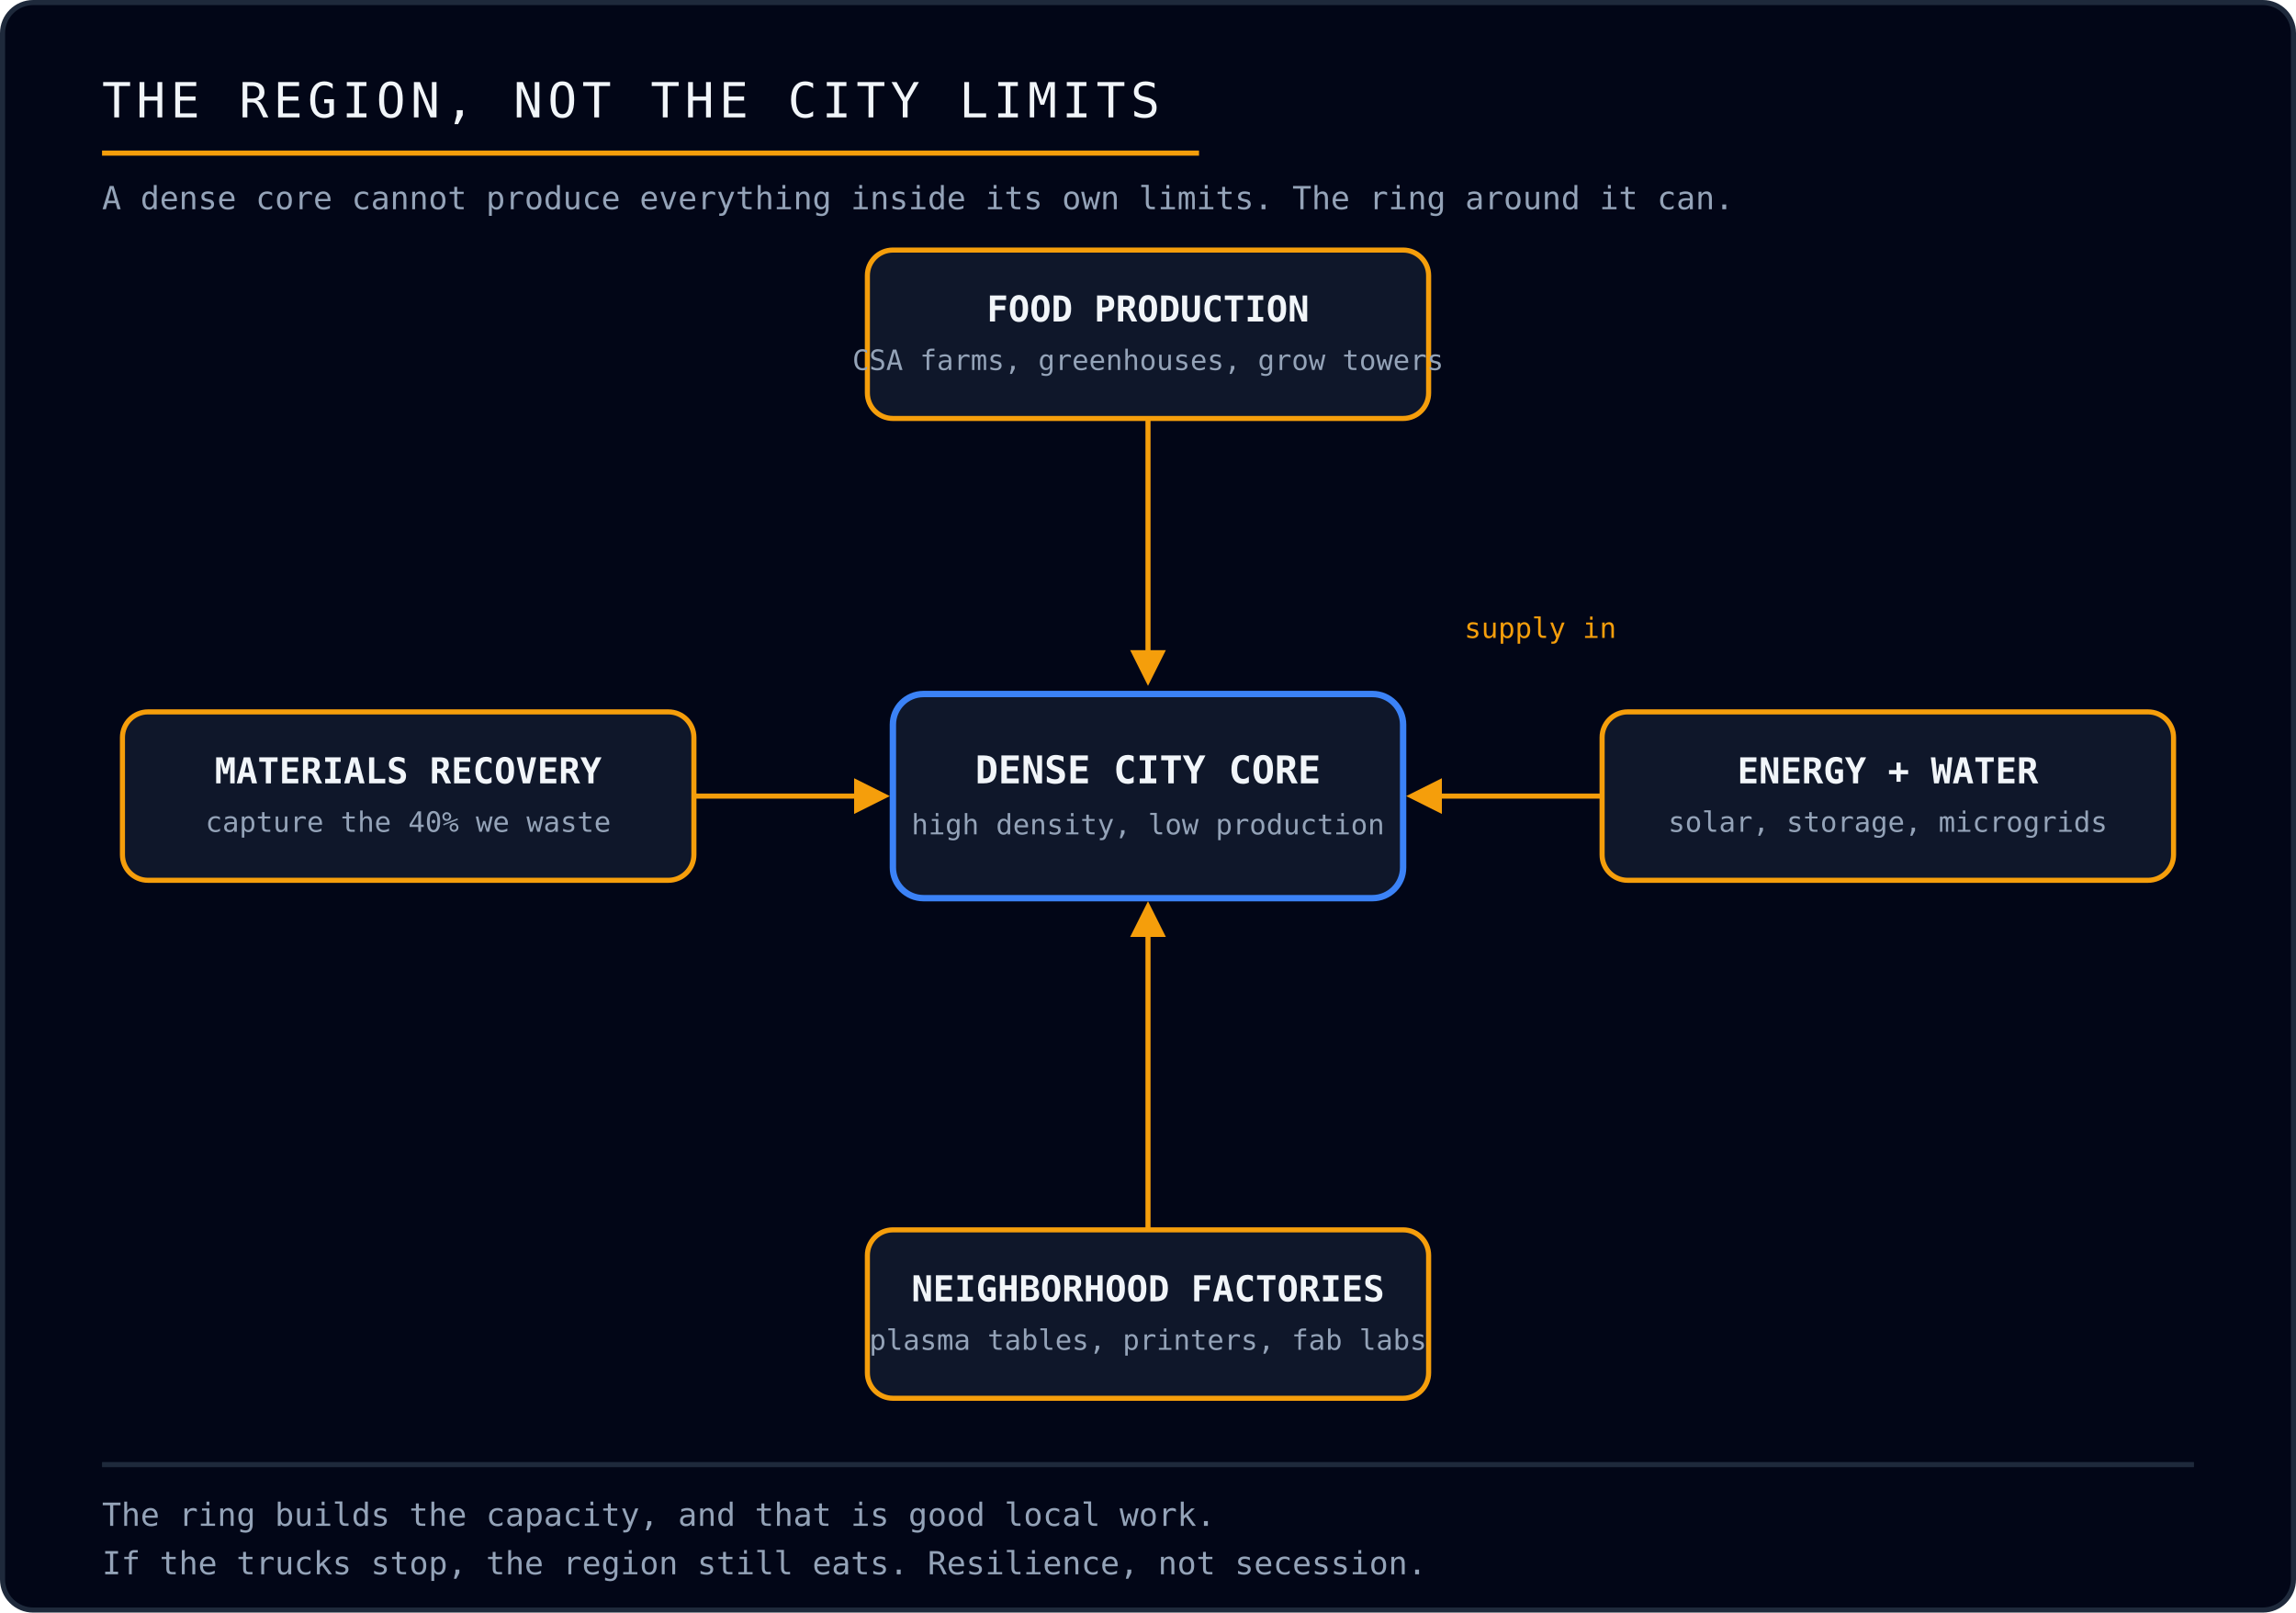
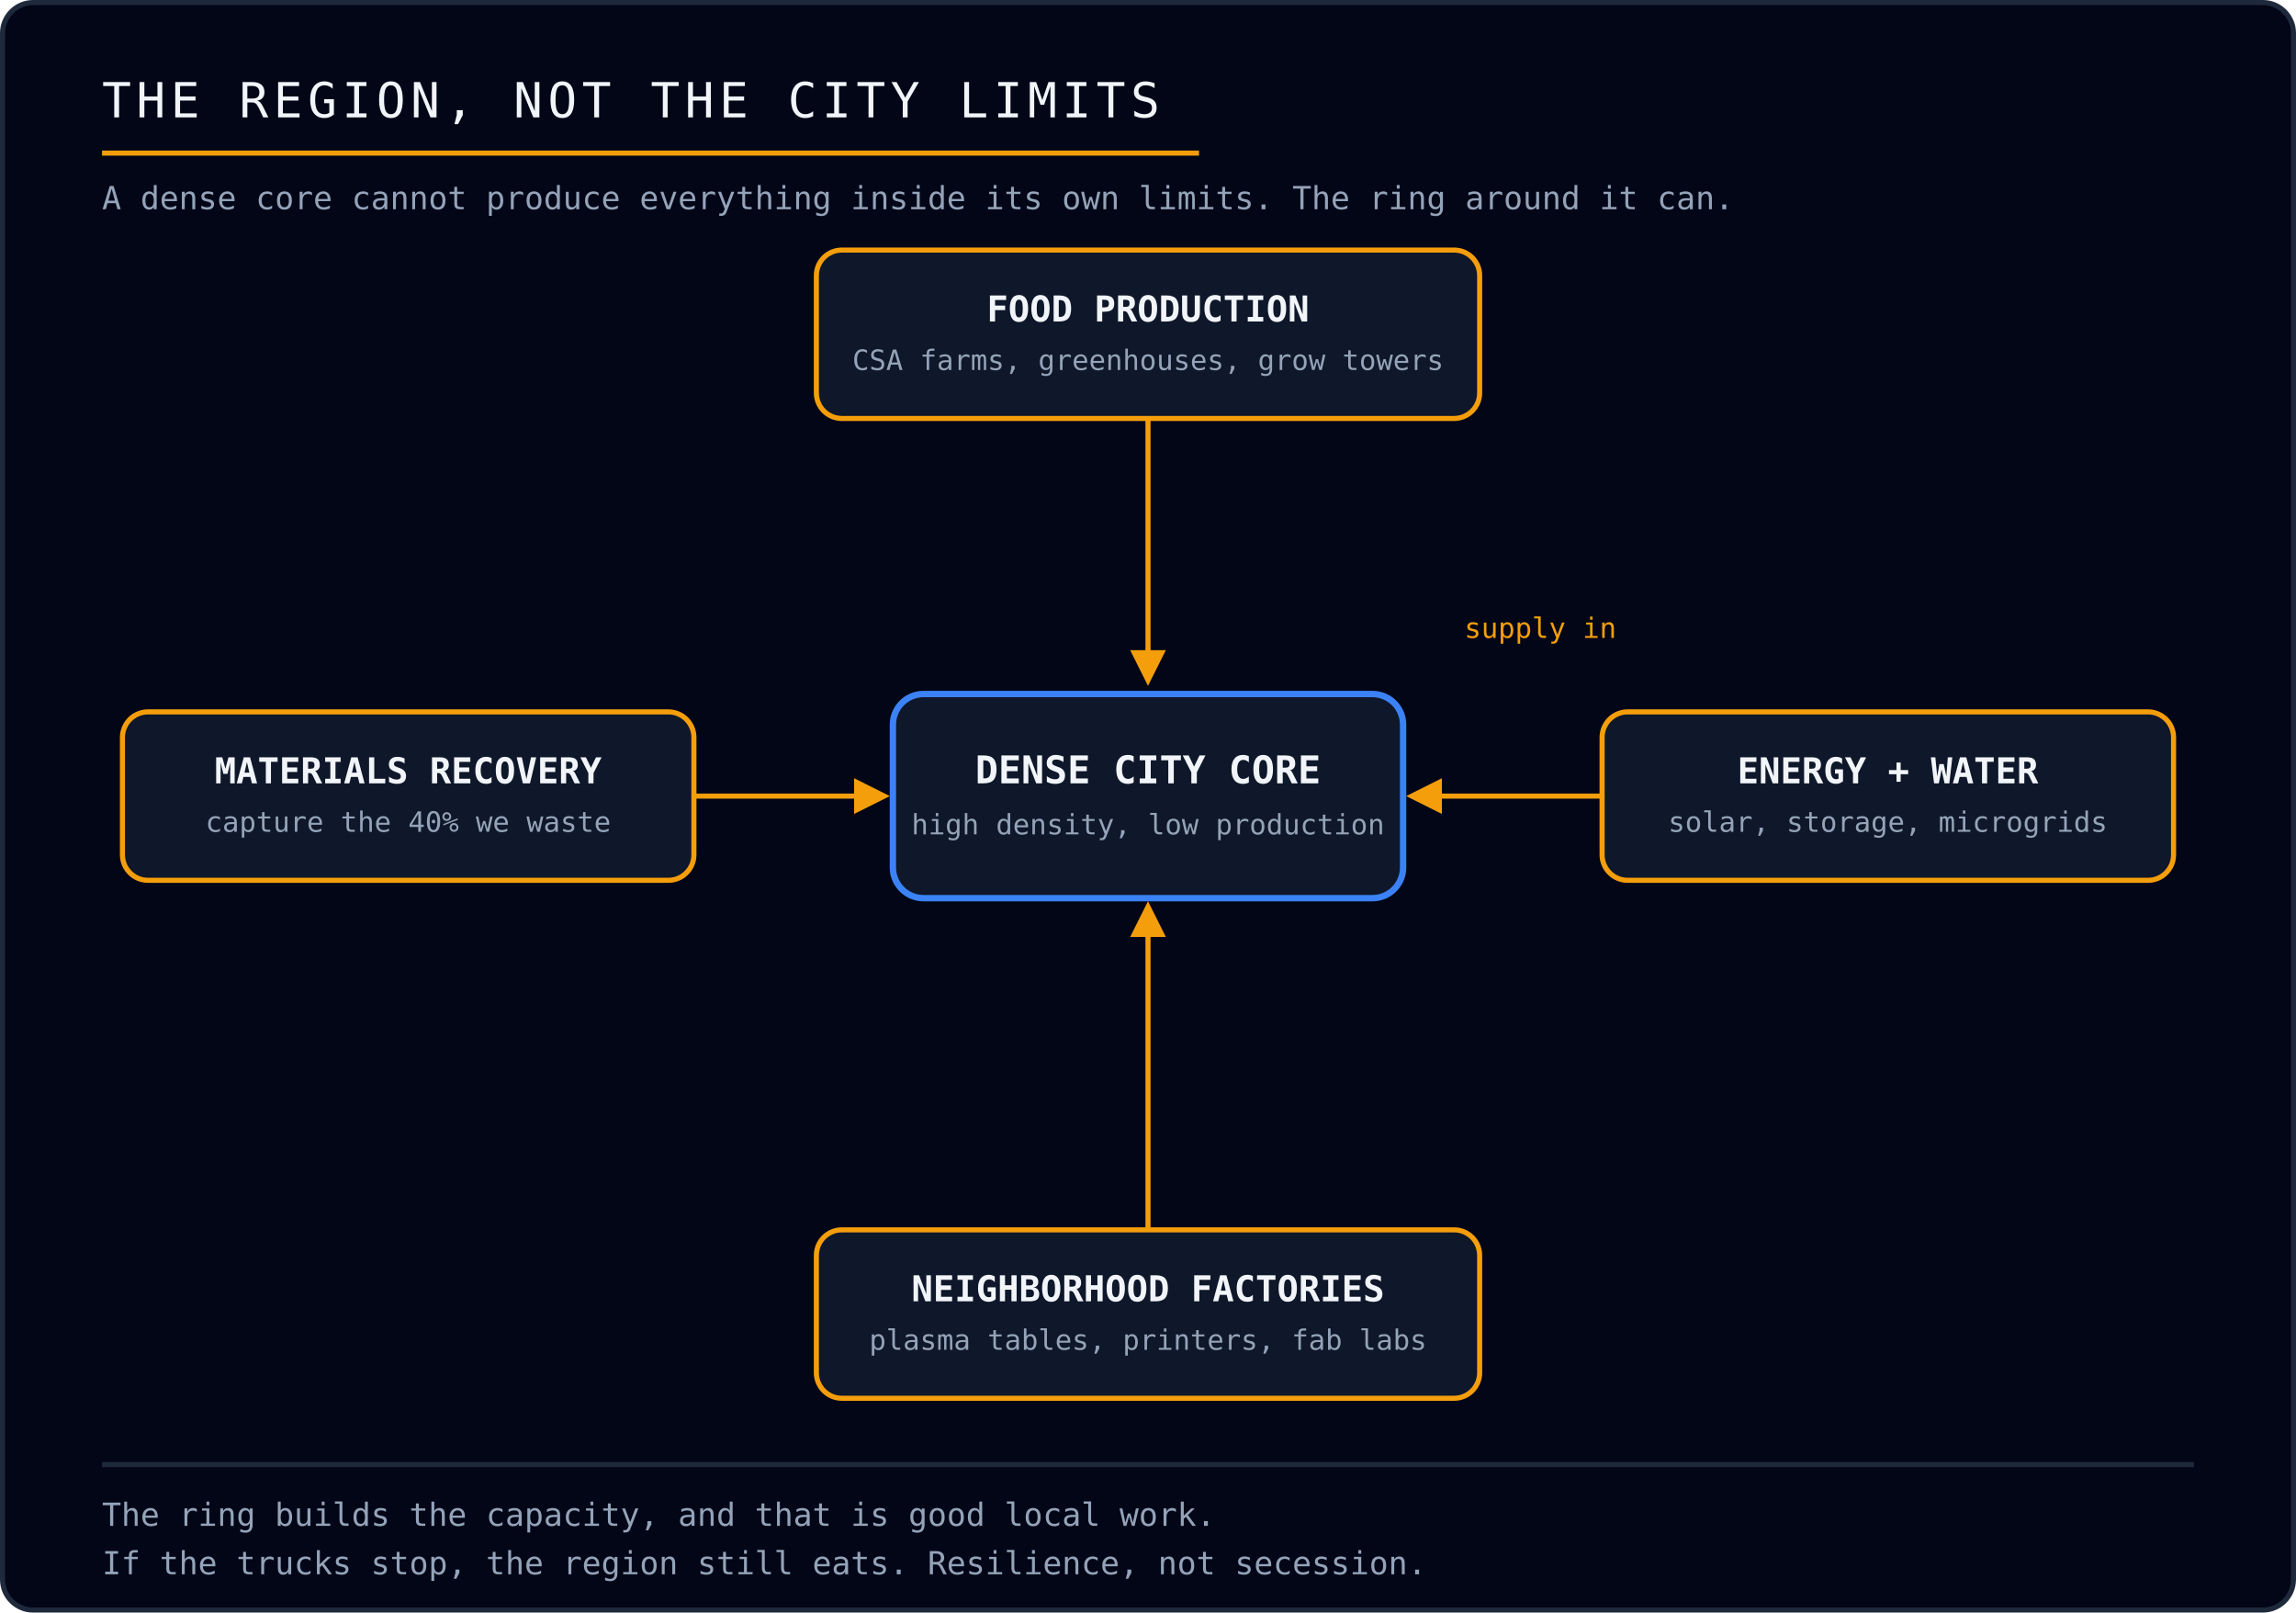
<svg xmlns="http://www.w3.org/2000/svg" viewBox="0 0 900 632" font-family="'JetBrains Mono','SFMono-Regular',Menlo,Consolas,monospace">
  <defs>
    <marker id="sa" viewBox="0 0 10 10" refX="8" refY="5" markerWidth="7" markerHeight="7" orient="auto-start-reverse">
      <path d="M0,0L10,5L0,10z" fill="#f59e0b" />
    </marker>
  </defs>
  <rect x="1" y="1" width="898" height="630" rx="12" fill="#020617" stroke="#1e293b" stroke-width="2" />
  <text x="40" y="46" font-size="19" letter-spacing="2" fill="#f1f5f9">THE REGION, NOT THE CITY LIMITS</text>
  <line x1="40" y1="60" x2="470" y2="60" stroke="#f59e0b" stroke-width="2" />
  <text x="40" y="82" font-size="12.5" fill="#94a3b8">A dense core cannot produce everything inside its own limits. The ring around it can.</text>
  <line x1="450" y1="164" x2="450" y2="266" stroke="#f59e0b" stroke-width="2" marker-end="url(#sa)" />
  <line x1="450" y1="482" x2="450" y2="356" stroke="#f59e0b" stroke-width="2" marker-end="url(#sa)" />
  <line x1="272" y1="312" x2="346" y2="312" stroke="#f59e0b" stroke-width="2" marker-end="url(#sa)" />
  <line x1="628" y1="312" x2="554" y2="312" stroke="#f59e0b" stroke-width="2" marker-end="url(#sa)" />
  <rect x="350" y="272" width="200" height="80" rx="12" fill="#0f172a" stroke="#3b82f6" stroke-width="2.5" />
  <text x="450" y="307" font-size="15" font-weight="600" fill="#f1f5f9" text-anchor="middle">DENSE CITY CORE</text>
  <text x="450" y="327" font-size="11" fill="#94a3b8" text-anchor="middle">high density, low production</text>
-   <rect x="340" y="98" width="220" height="66" rx="10" fill="#0f172a" stroke="#f59e0b" stroke-width="2" />
+   <rect x="320" y="98" width="260" height="66" rx="10" fill="#0f172a" stroke="#f59e0b" stroke-width="2" />
  <text x="450" y="126" font-size="14" font-weight="600" fill="#f1f5f9" text-anchor="middle">FOOD PRODUCTION</text>
  <text x="450" y="145" font-size="11" fill="#94a3b8" text-anchor="middle">CSA farms, greenhouses, grow towers</text>
-   <rect x="340" y="482" width="220" height="66" rx="10" fill="#0f172a" stroke="#f59e0b" stroke-width="2" />
+   <rect x="320" y="482" width="260" height="66" rx="10" fill="#0f172a" stroke="#f59e0b" stroke-width="2" />
  <text x="450" y="510" font-size="14" font-weight="600" fill="#f1f5f9" text-anchor="middle">NEIGHBORHOOD FACTORIES</text>
  <text x="450" y="529" font-size="11" fill="#94a3b8" text-anchor="middle">plasma tables, printers, fab labs</text>
  <rect x="48" y="279" width="224" height="66" rx="10" fill="#0f172a" stroke="#f59e0b" stroke-width="2" />
  <text x="160" y="307" font-size="14" font-weight="600" fill="#f1f5f9" text-anchor="middle">MATERIALS RECOVERY</text>
  <text x="160" y="326" font-size="11" fill="#94a3b8" text-anchor="middle">capture the 40% we waste</text>
  <rect x="628" y="279" width="224" height="66" rx="10" fill="#0f172a" stroke="#f59e0b" stroke-width="2" />
  <text x="740" y="307" font-size="14" font-weight="600" fill="#f1f5f9" text-anchor="middle">ENERGY + WATER</text>
  <text x="740" y="326" font-size="11" fill="#94a3b8" text-anchor="middle">solar, storage, microgrids</text>
  <text x="574" y="250" font-size="11" fill="#f59e0b">supply in</text>
  <line x1="40" y1="574" x2="860" y2="574" stroke="#1e293b" stroke-width="2" />
  <text x="40" y="598" font-size="12.5" fill="#94a3b8">The ring builds the capacity, and that is good local work.</text>
  <text x="40" y="617" font-size="12.5" fill="#94a3b8">If the trucks stop, the region still eats. Resilience, not secession.</text>
</svg>
